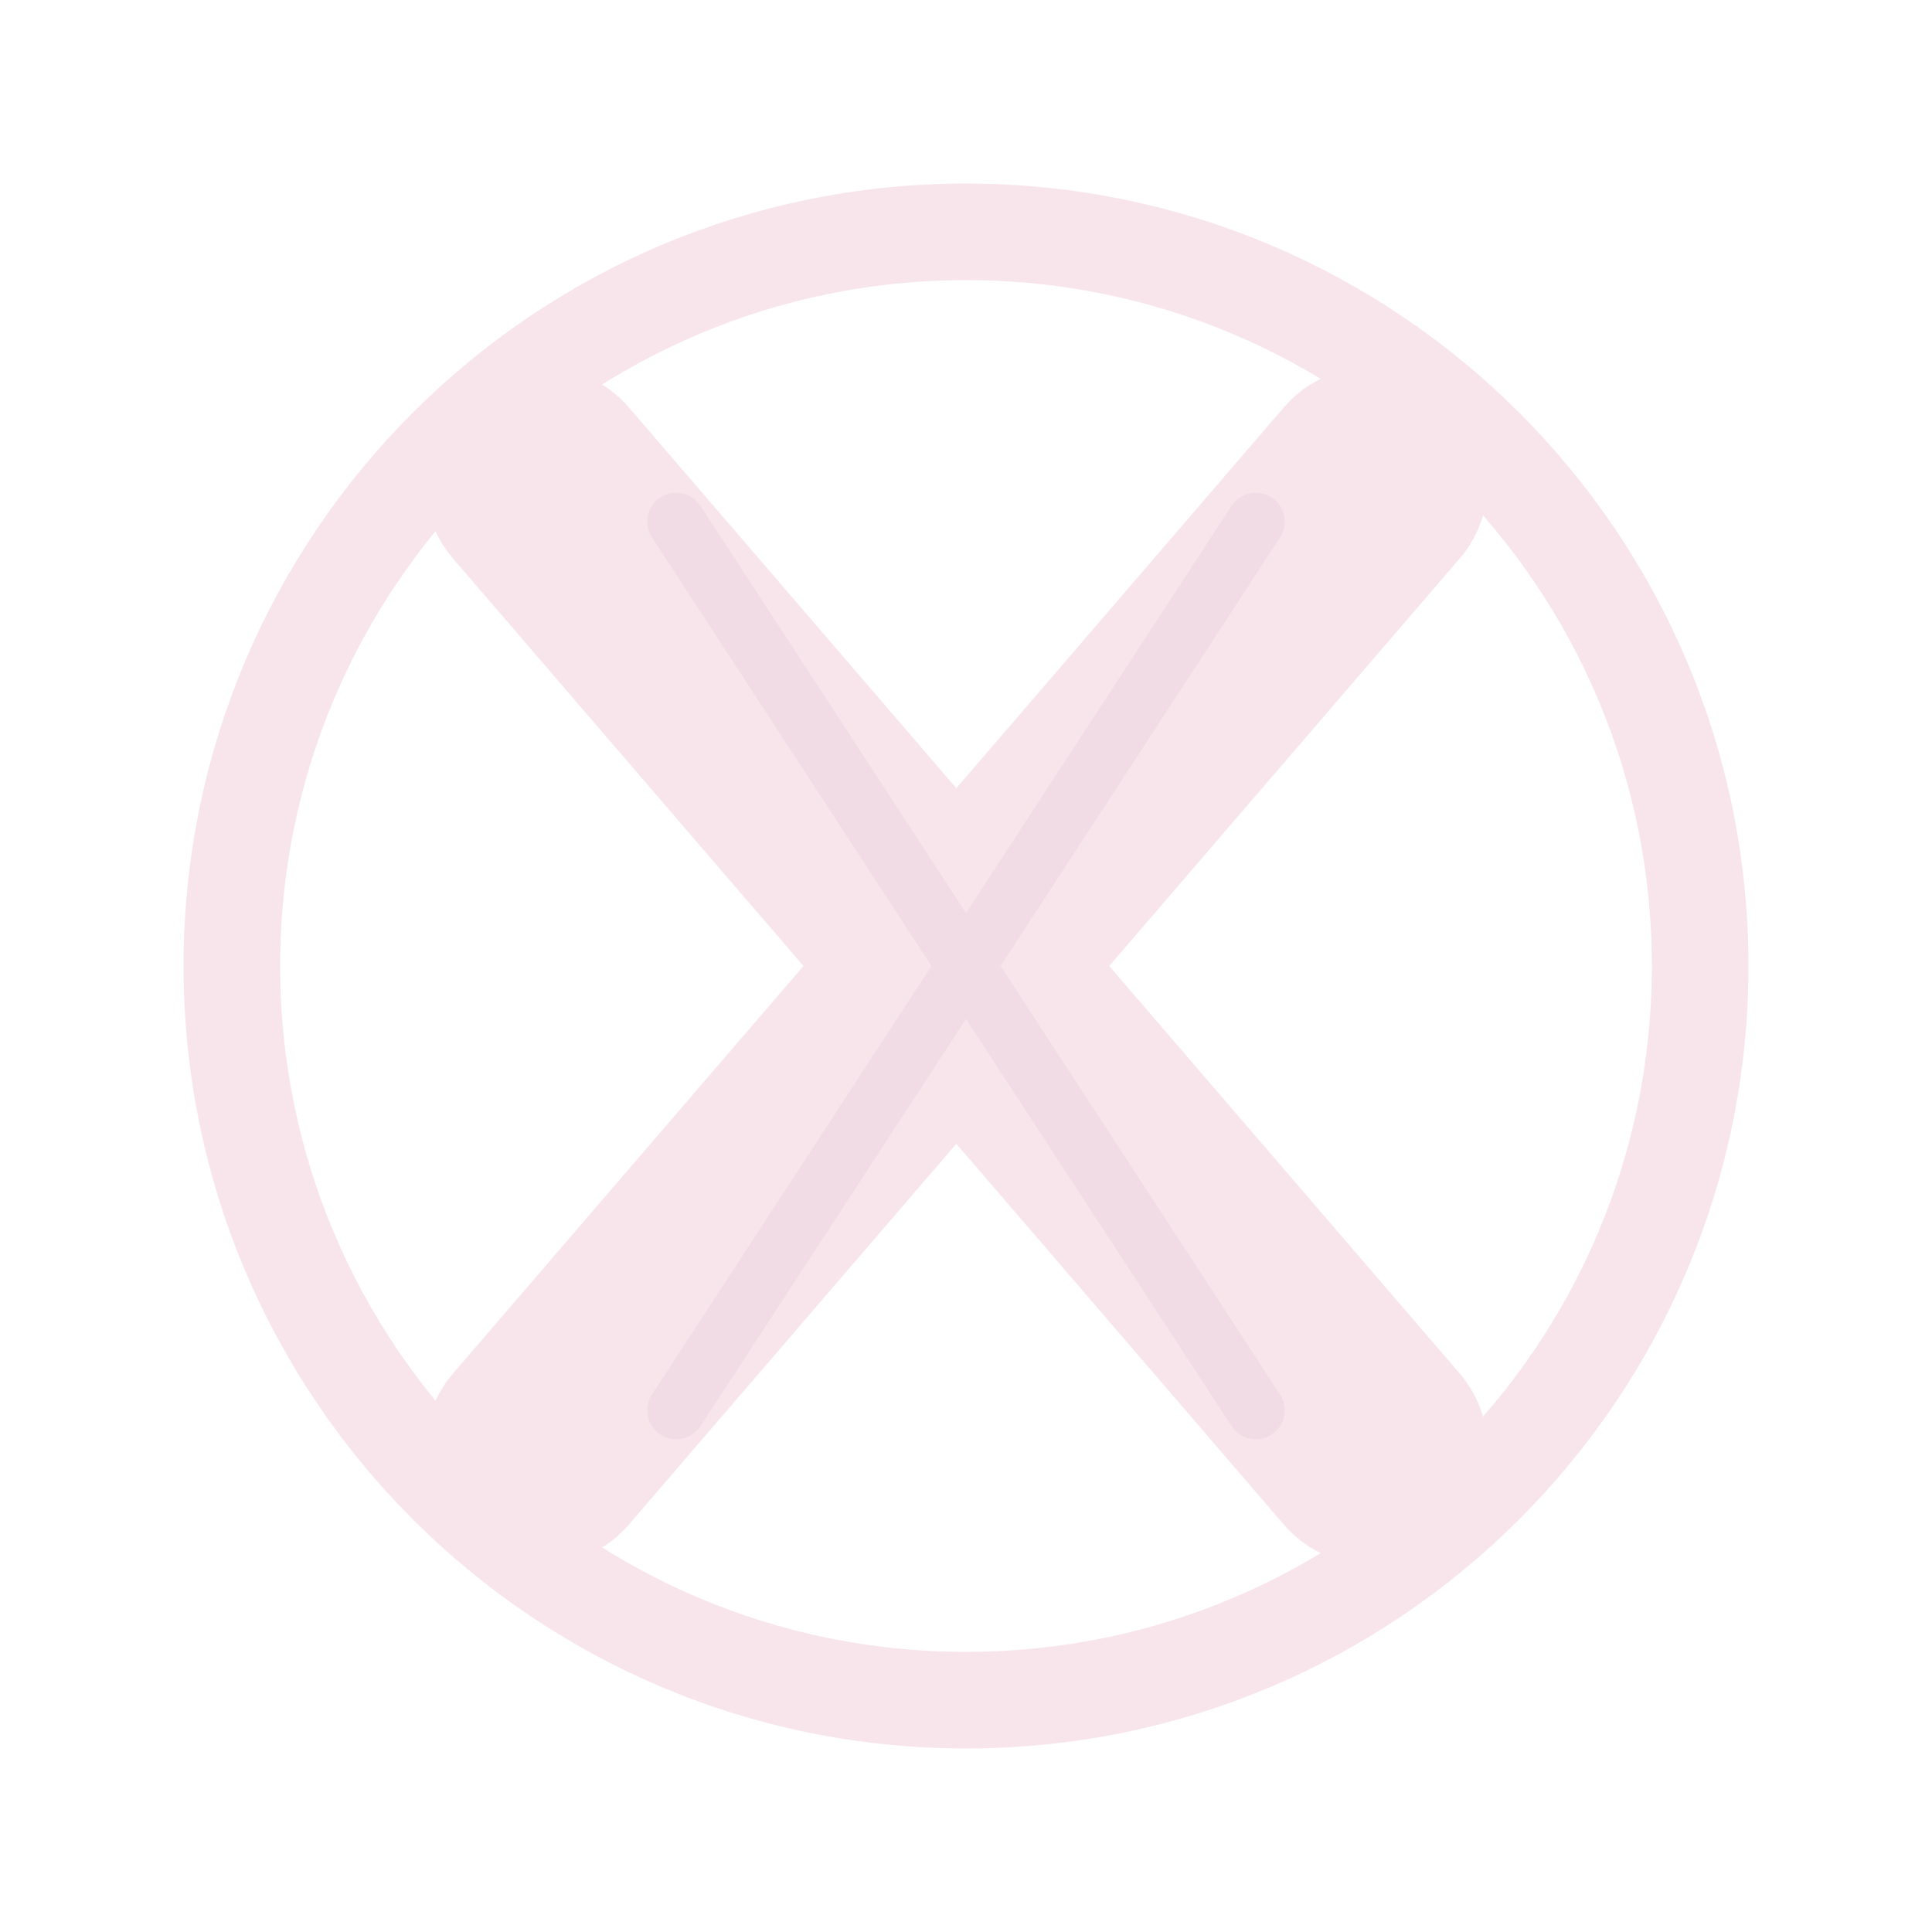
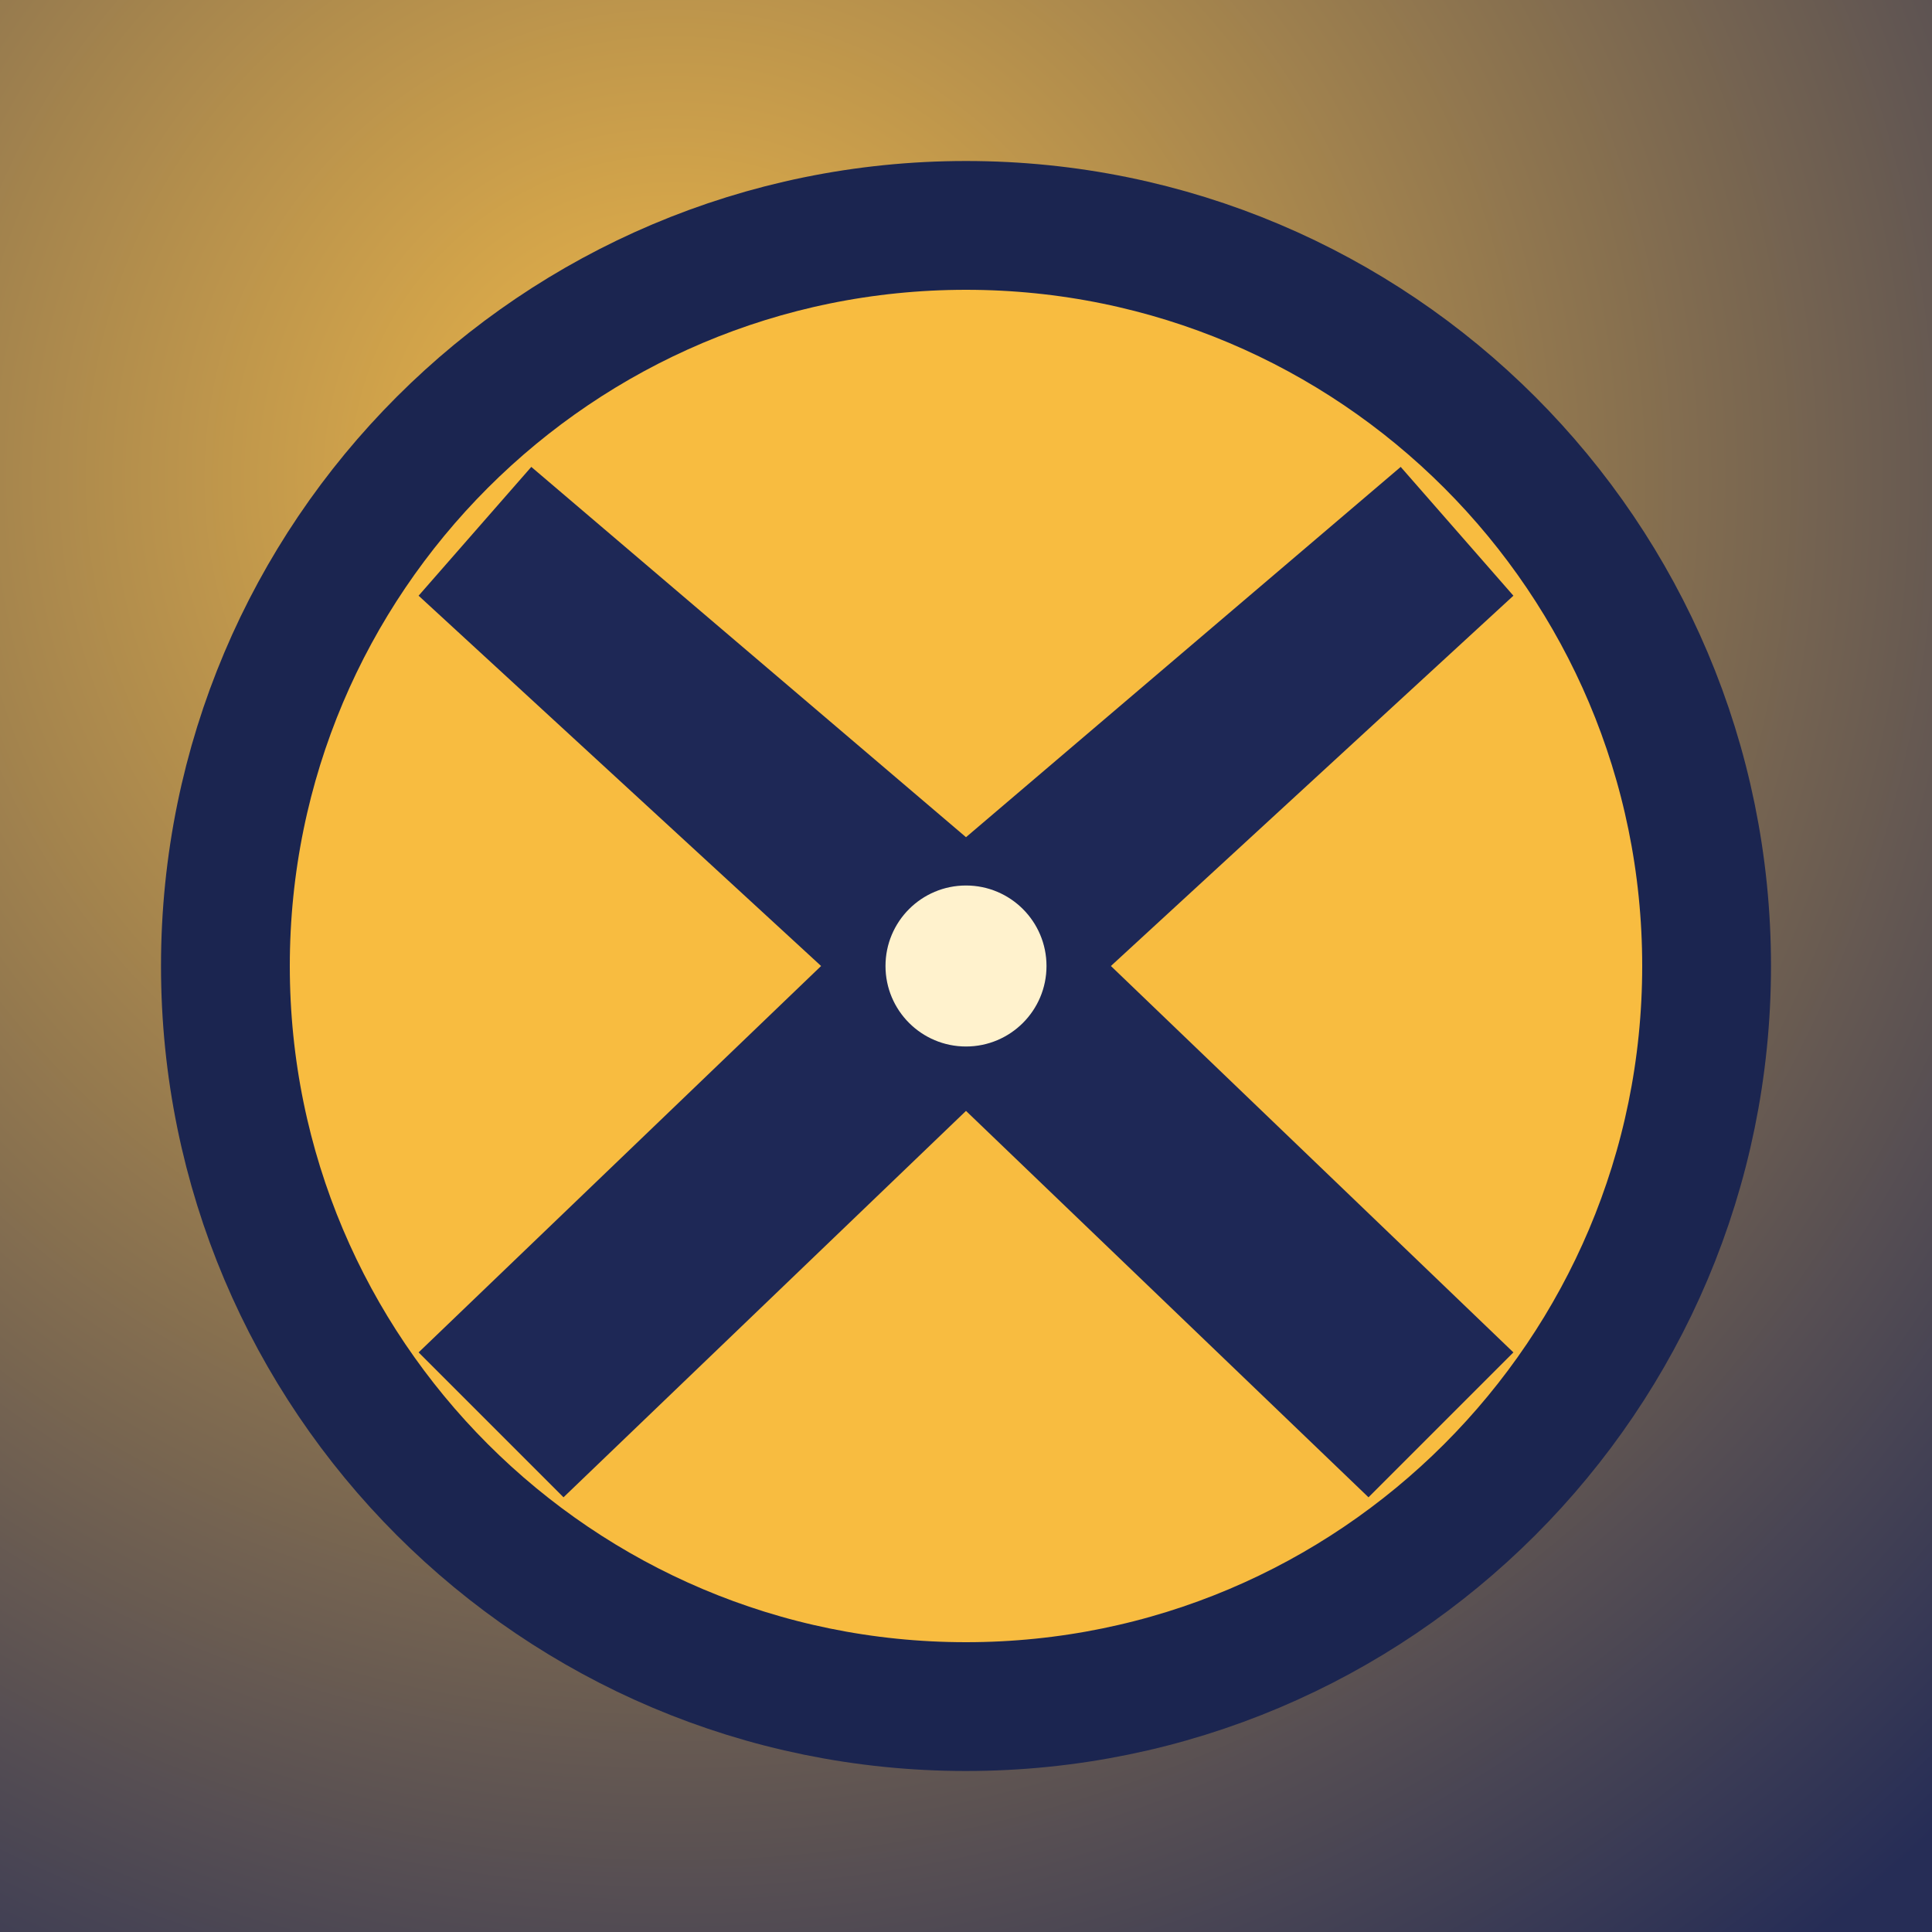
- <svg xmlns="http://www.w3.org/2000/svg" viewBox="0 0 100 100" role="img" aria-hidden="true">
-   <g fill="none" stroke="#f8e5ec" stroke-width="5" stroke-linecap="round" stroke-linejoin="round">
-     <circle cx="50" cy="50" r="38" />
-     <path d="M28 25 71 75M71 25 28 75" stroke-width="12" />
-     <path d="M35 27 65 73M65 27 35 73" stroke-width="3" stroke="#f1dce6" />
-   </g>
+ <svg xmlns="http://www.w3.org/2000/svg" viewBox="0 0 120 120" role="img">
+   <defs>
+     <radialGradient id="g" cx="35%" cy="25%" r="95%">
+       <stop stop-color="#f1b948" />
+       <stop offset="1" stop-color="#262d56" />
+     </radialGradient>
+   </defs>
+   <rect width="120" height="120" fill="url(#g)" />
+   <circle cx="60" cy="60" r="46" fill="#f8bc40" stroke="#1b2550" stroke-width="8" />
+   <path d="M33 29 60 52 87 29 94 37 69 60 94 84 85 93 60 69 35 93 26 84 51 60 26 37Z" fill="#1e2856" />
+   <circle cx="60" cy="60" r="5" fill="#fff2cd" />
</svg>
